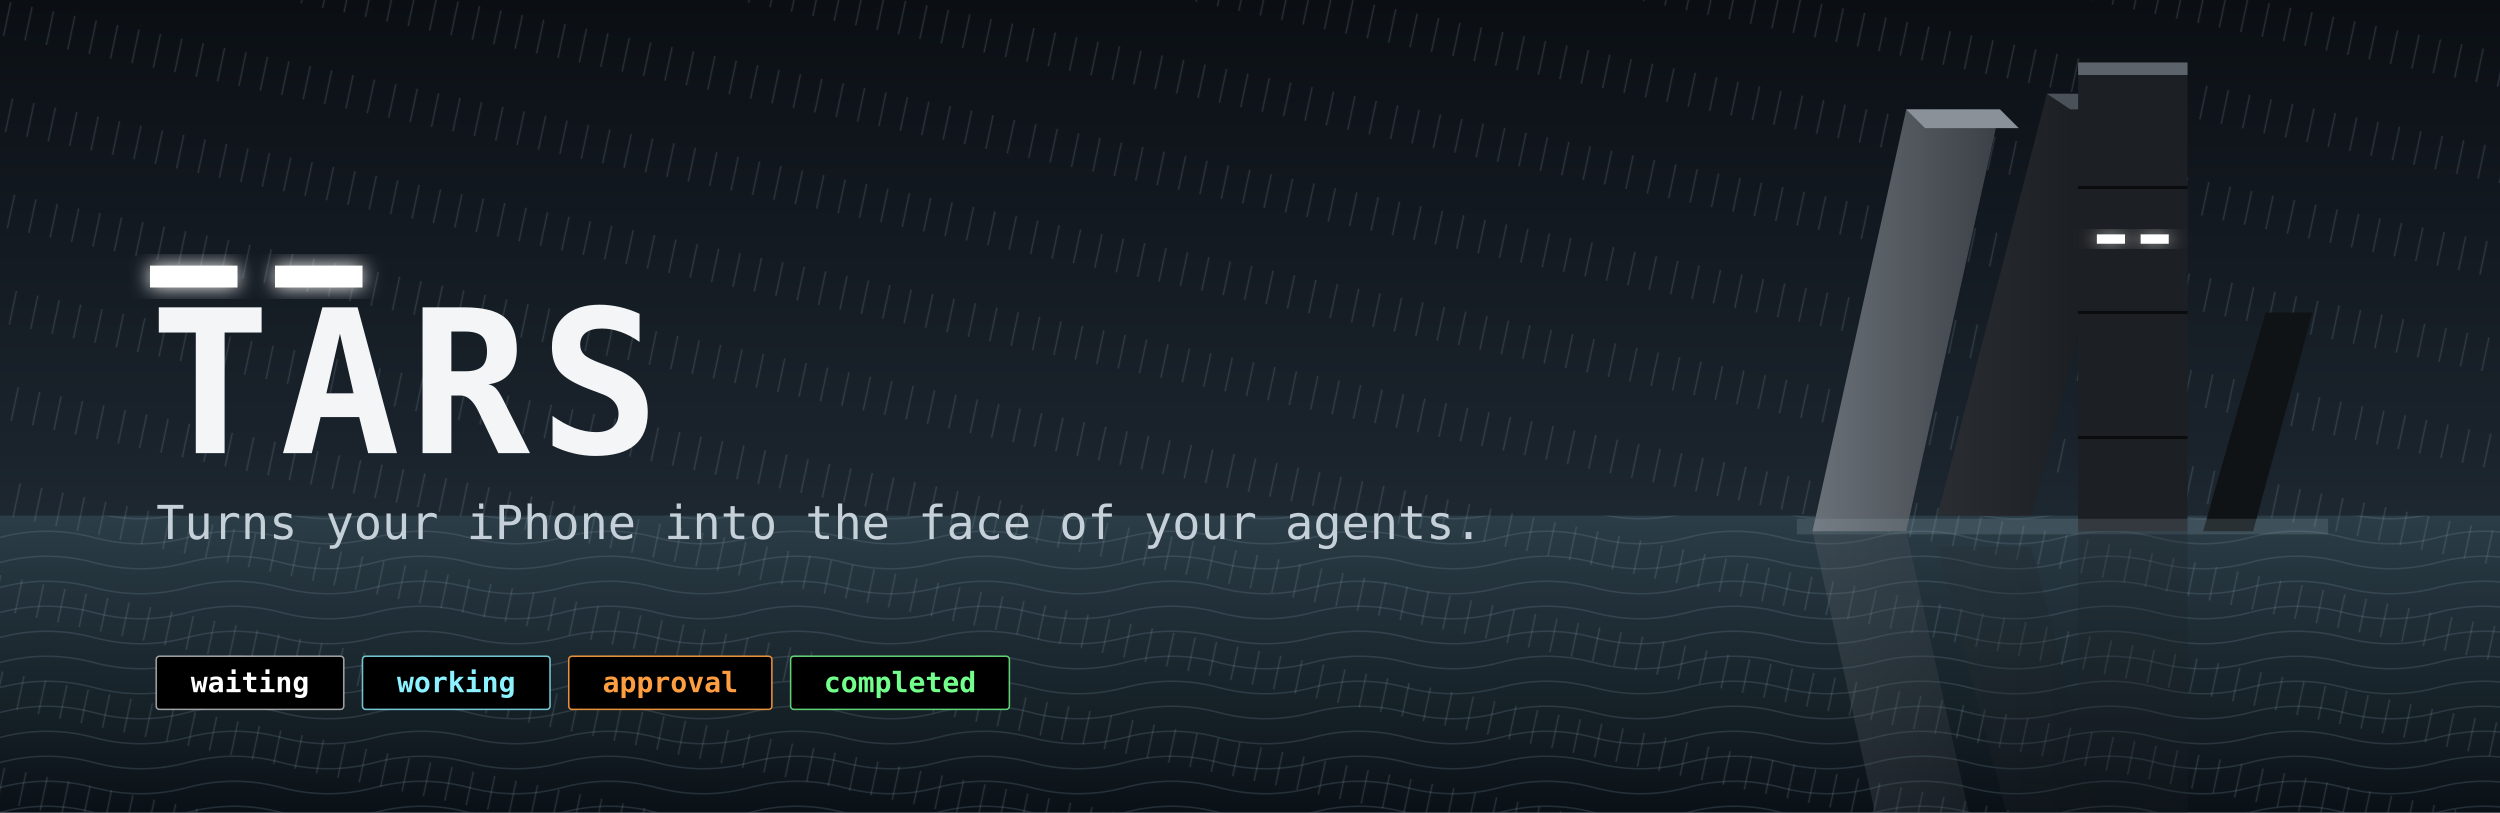
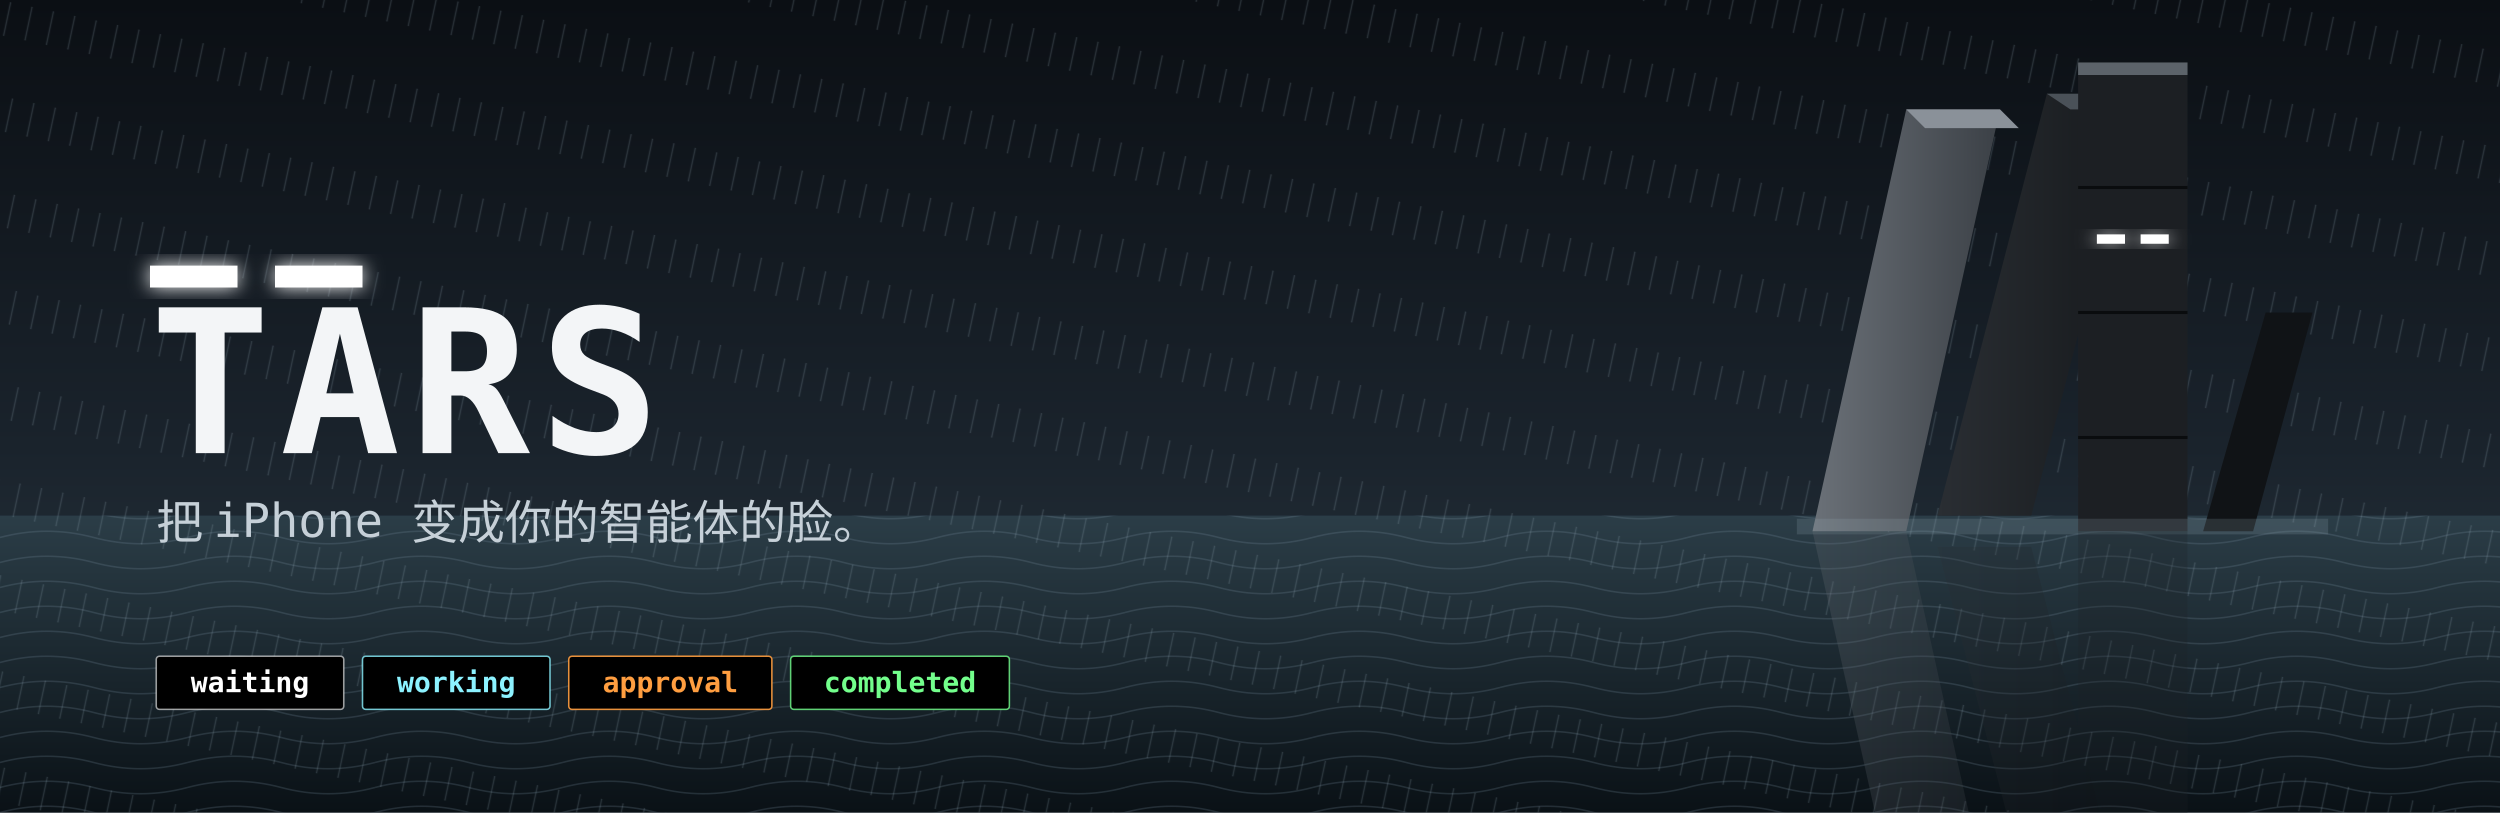
- <svg xmlns="http://www.w3.org/2000/svg" width="1600" height="520" viewBox="0 0 1600 520" font-family="ui-monospace, SFMono-Regular, Menlo, Consolas, monospace">
+ <svg xmlns="http://www.w3.org/2000/svg" width="1600" height="520" viewBox="0 0 1600 520" font-family="ui-monospace, SFMono-Regular, Menlo, Consolas, PingFang SC, Noto Sans SC, monospace">
  <defs>
    <linearGradient id="sky" x1="0" y1="0" x2="0" y2="1">
      <stop offset="0" stop-color="#0b0f14" />
      <stop offset="0.55" stop-color="#1a232c" />
      <stop offset="1" stop-color="#2c3a44" />
    </linearGradient>
    <linearGradient id="sea" x1="0" y1="0" x2="0" y2="1">
      <stop offset="0" stop-color="#2b3d47" />
      <stop offset="1" stop-color="#0a1116" />
    </linearGradient>
    <linearGradient id="slabL" x1="0" y1="0" x2="1" y2="0">
      <stop offset="0" stop-color="#6b7178" />
      <stop offset="1" stop-color="#3b4046" />
    </linearGradient>
    <linearGradient id="slabR" x1="0" y1="0" x2="1" y2="0">
      <stop offset="0" stop-color="#2a2e33" />
      <stop offset="1" stop-color="#15181b" />
    </linearGradient>
    <filter id="glow" x="-50%" y="-50%" width="200%" height="200%">
      <feGaussianBlur stdDeviation="6" result="b" />
      <feMerge>
        <feMergeNode in="b" />
        <feMergeNode in="SourceGraphic" />
      </feMerge>
    </filter>
    <pattern id="rain" width="14" height="60" patternUnits="userSpaceOnUse" patternTransform="rotate(12)">
      <line x1="7" y1="0" x2="7" y2="22" stroke="#9fb3c0" stroke-opacity="0.18" stroke-width="1" />
    </pattern>
    <pattern id="ripple" width="120" height="16" patternUnits="userSpaceOnUse">
      <path d="M0 8 Q30 0 60 8 T120 8" fill="none" stroke="#7d95a3" stroke-opacity="0.22" stroke-width="1" />
    </pattern>
  </defs>
  <rect width="1600" height="520" fill="url(#sky)" />
  <rect y="330" width="1600" height="190" fill="url(#sea)" />
  <rect y="330" width="1600" height="190" fill="url(#ripple)" />
  <rect width="1600" height="520" fill="url(#rain)" />
  <g transform="translate(1180,0)">
    <polygon points="60,330 130,60 190,60 120,330" fill="url(#slabR)" />
    <polygon points="130,60 190,60 205,70 145,70" fill="#4a5158" />
    <polygon points="-20,340 40,70 100,70 40,340" fill="url(#slabL)" />
    <polygon points="40,70 100,70 112,82 52,82" fill="#8a9199" />
    <rect x="150" y="40" width="70" height="300" fill="#1c1f23" />
    <rect x="150" y="40" width="70" height="8" fill="#5c636a" />
    <line x1="150" y1="120" x2="220" y2="120" stroke="#0a0c0e" stroke-width="2" />
    <line x1="150" y1="200" x2="220" y2="200" stroke="#0a0c0e" stroke-width="2" />
    <line x1="150" y1="280" x2="220" y2="280" stroke="#0a0c0e" stroke-width="2" />
    <g fill="#ffffff" filter="url(#glow)">
      <rect x="162" y="150" width="18" height="6" />
      <rect x="190" y="150" width="18" height="6" />
    </g>
    <polygon points="230,340 270,200 300,200 262,340" fill="#101316" />
    <rect x="-30" y="332" width="340" height="10" fill="#9fb3c0" fill-opacity="0.18" />
    <g opacity="0.25" transform="translate(0,680) scale(1,-1)">
      <rect x="150" y="40" width="70" height="300" fill="#1c1f23" />
      <polygon points="-20,340 40,70 100,70 40,340" fill="url(#slabL)" />
      <polygon points="60,330 130,60 190,60 120,330" fill="url(#slabR)" />
      <g fill="#ffffff">
        <rect x="162" y="150" width="18" height="6" />
        <rect x="190" y="150" width="18" height="6" />
      </g>
    </g>
  </g>
  <g transform="translate(96,0)">
    <g fill="#ffffff" filter="url(#glow)">
      <rect x="0" y="170" width="56" height="14" />
      <rect x="80" y="170" width="56" height="14" />
    </g>
    <text x="0" y="290" font-size="128" font-weight="700" fill="#f3f5f7" letter-spacing="6">TARS</text>
-     <text x="4" y="345" font-size="30" fill="#c6d0d8">Turns your iPhone into the face of your agents.</text>
+     <text x="4" y="345" font-size="30" fill="#c6d0d8">把 iPhone 变成你的智能体的脸。</text>
    <g font-size="18" font-weight="600">
      <rect x="4" y="420" width="120" height="34" rx="2" fill="#000" stroke="#ffffff" stroke-opacity="0.6" />
      <text x="64" y="443" text-anchor="middle" fill="#ffffff">waiting</text>
      <rect x="136" y="420" width="120" height="34" rx="2" fill="#000" stroke="#8cf2ff" stroke-opacity="0.8" />
      <text x="196" y="443" text-anchor="middle" fill="#8cf2ff">working</text>
      <rect x="268" y="420" width="130" height="34" rx="2" fill="#000" stroke="#ff9e40" stroke-opacity="0.9" />
      <text x="333" y="443" text-anchor="middle" fill="#ff9e40">approval</text>
      <rect x="410" y="420" width="140" height="34" rx="2" fill="#000" stroke="#73ff8c" stroke-opacity="0.8" />
      <text x="480" y="443" text-anchor="middle" fill="#73ff8c">completed</text>
    </g>
  </g>
</svg>
